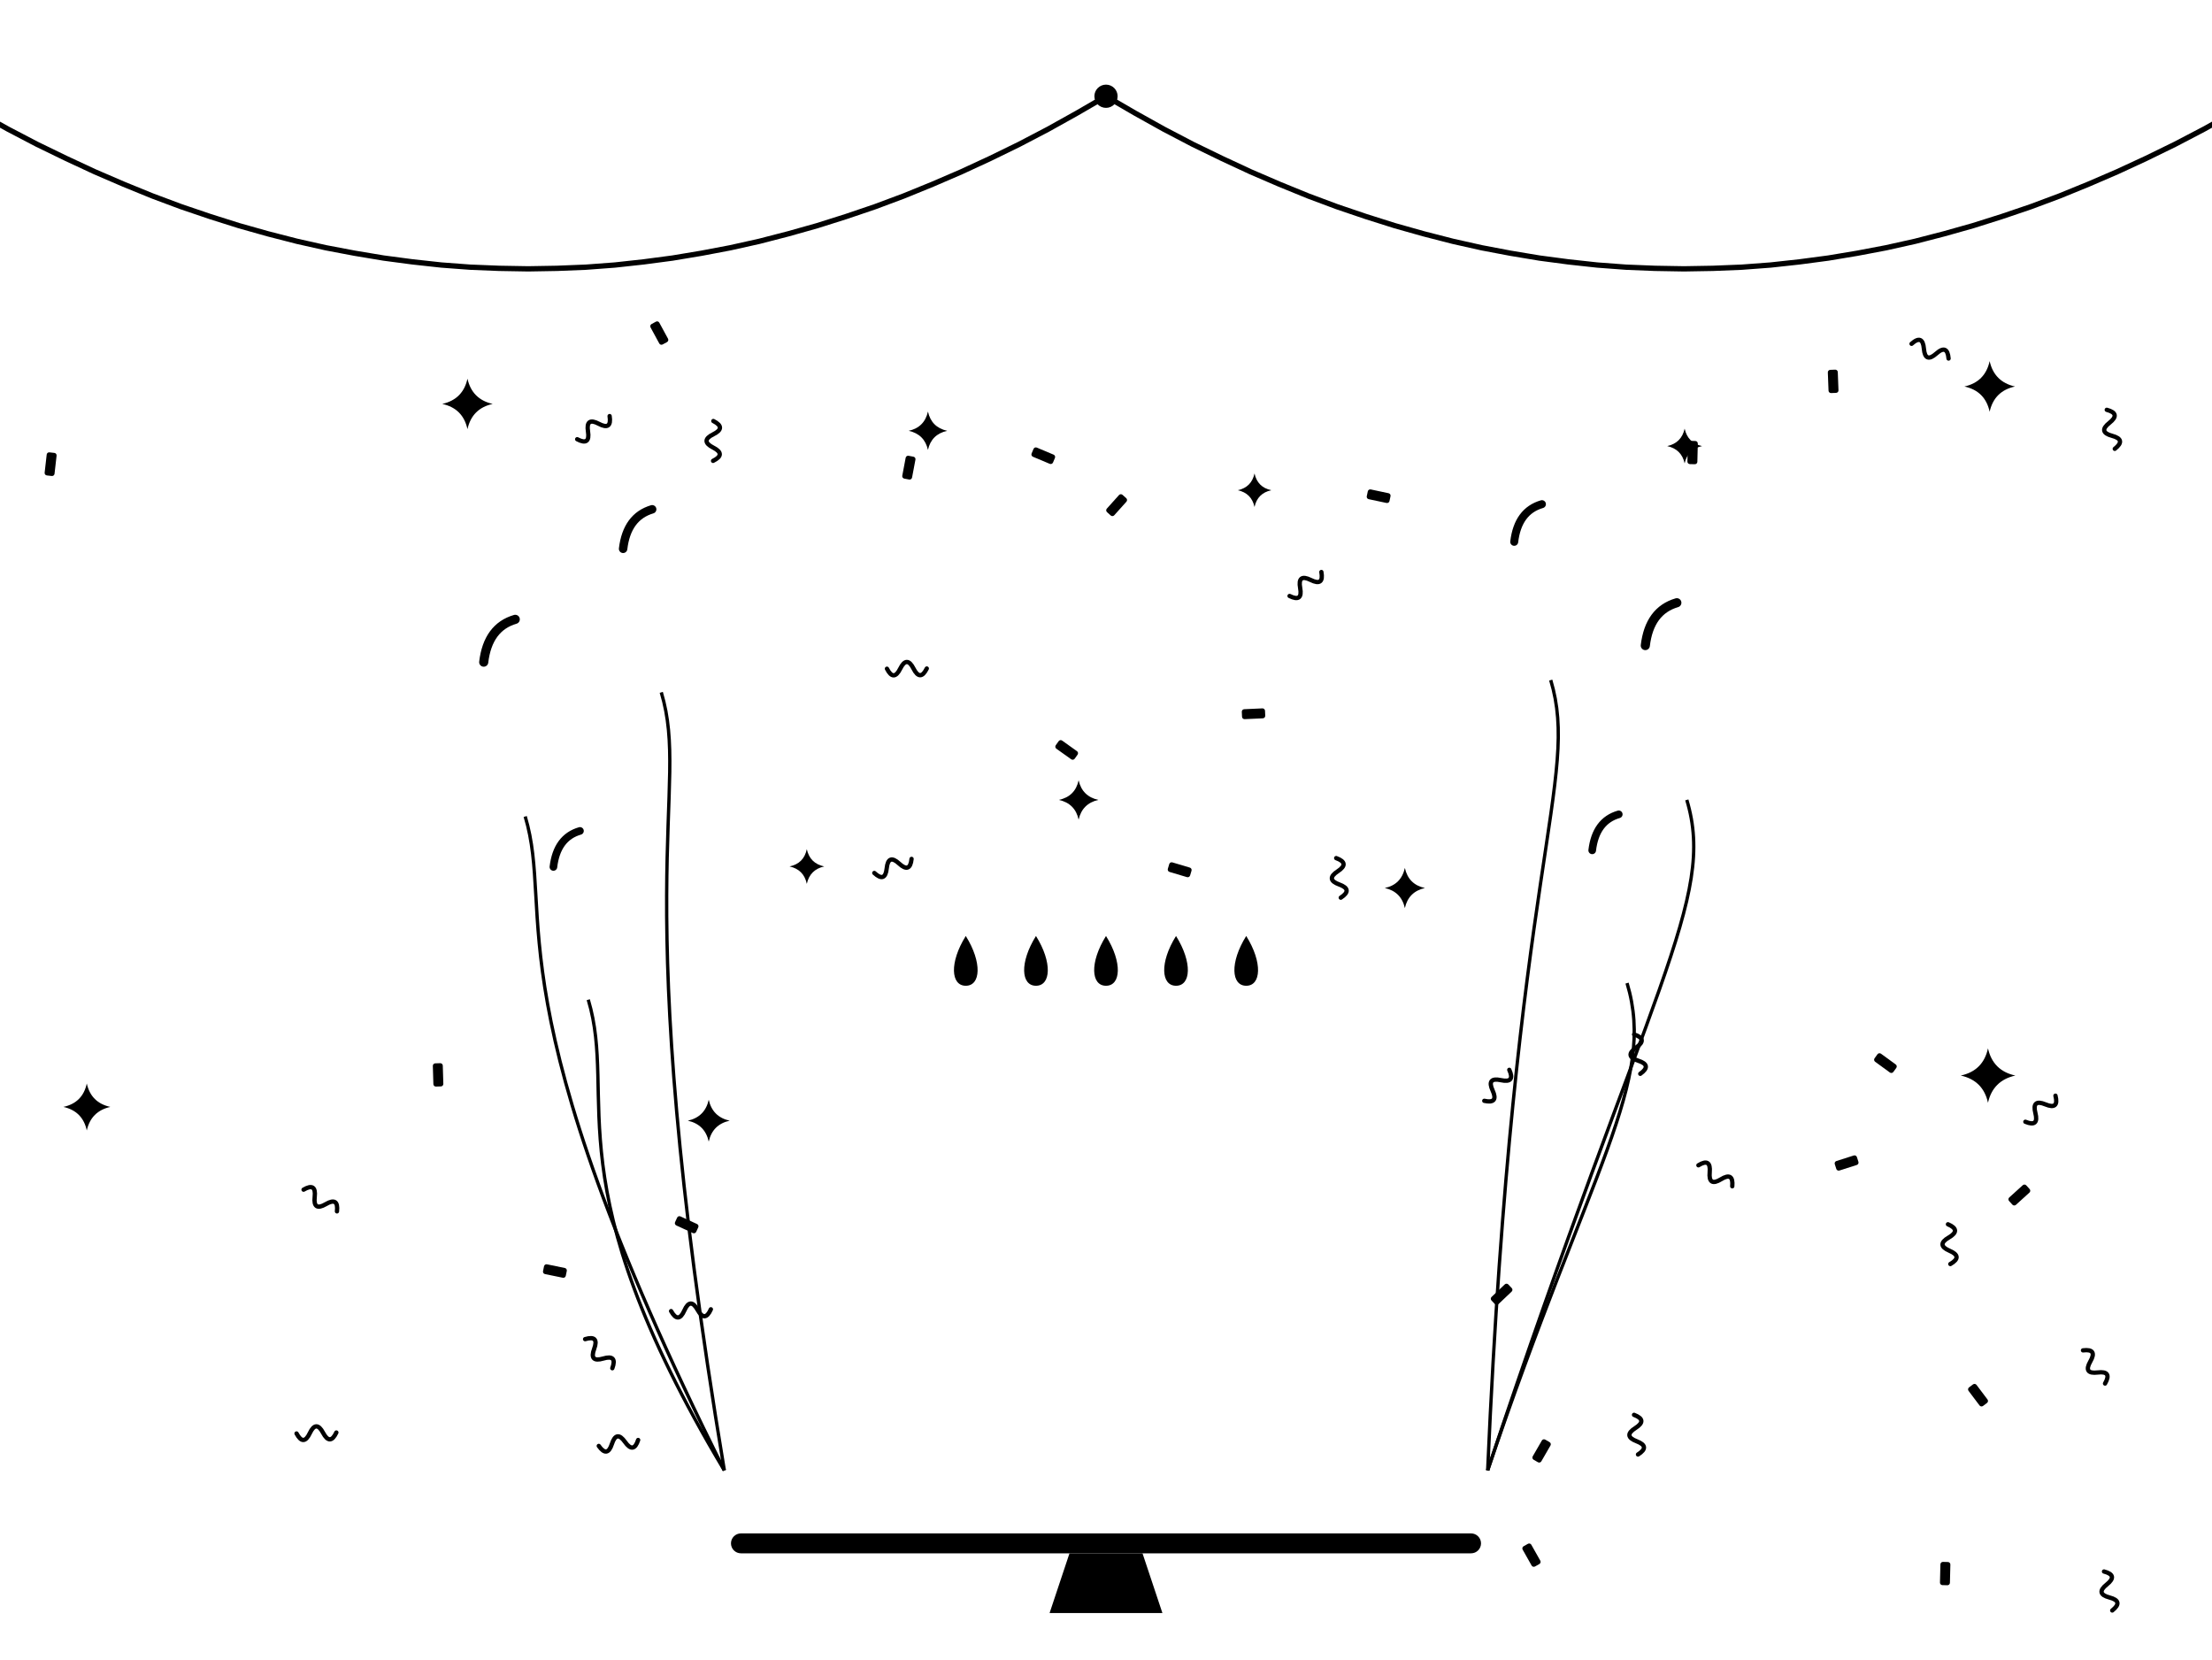
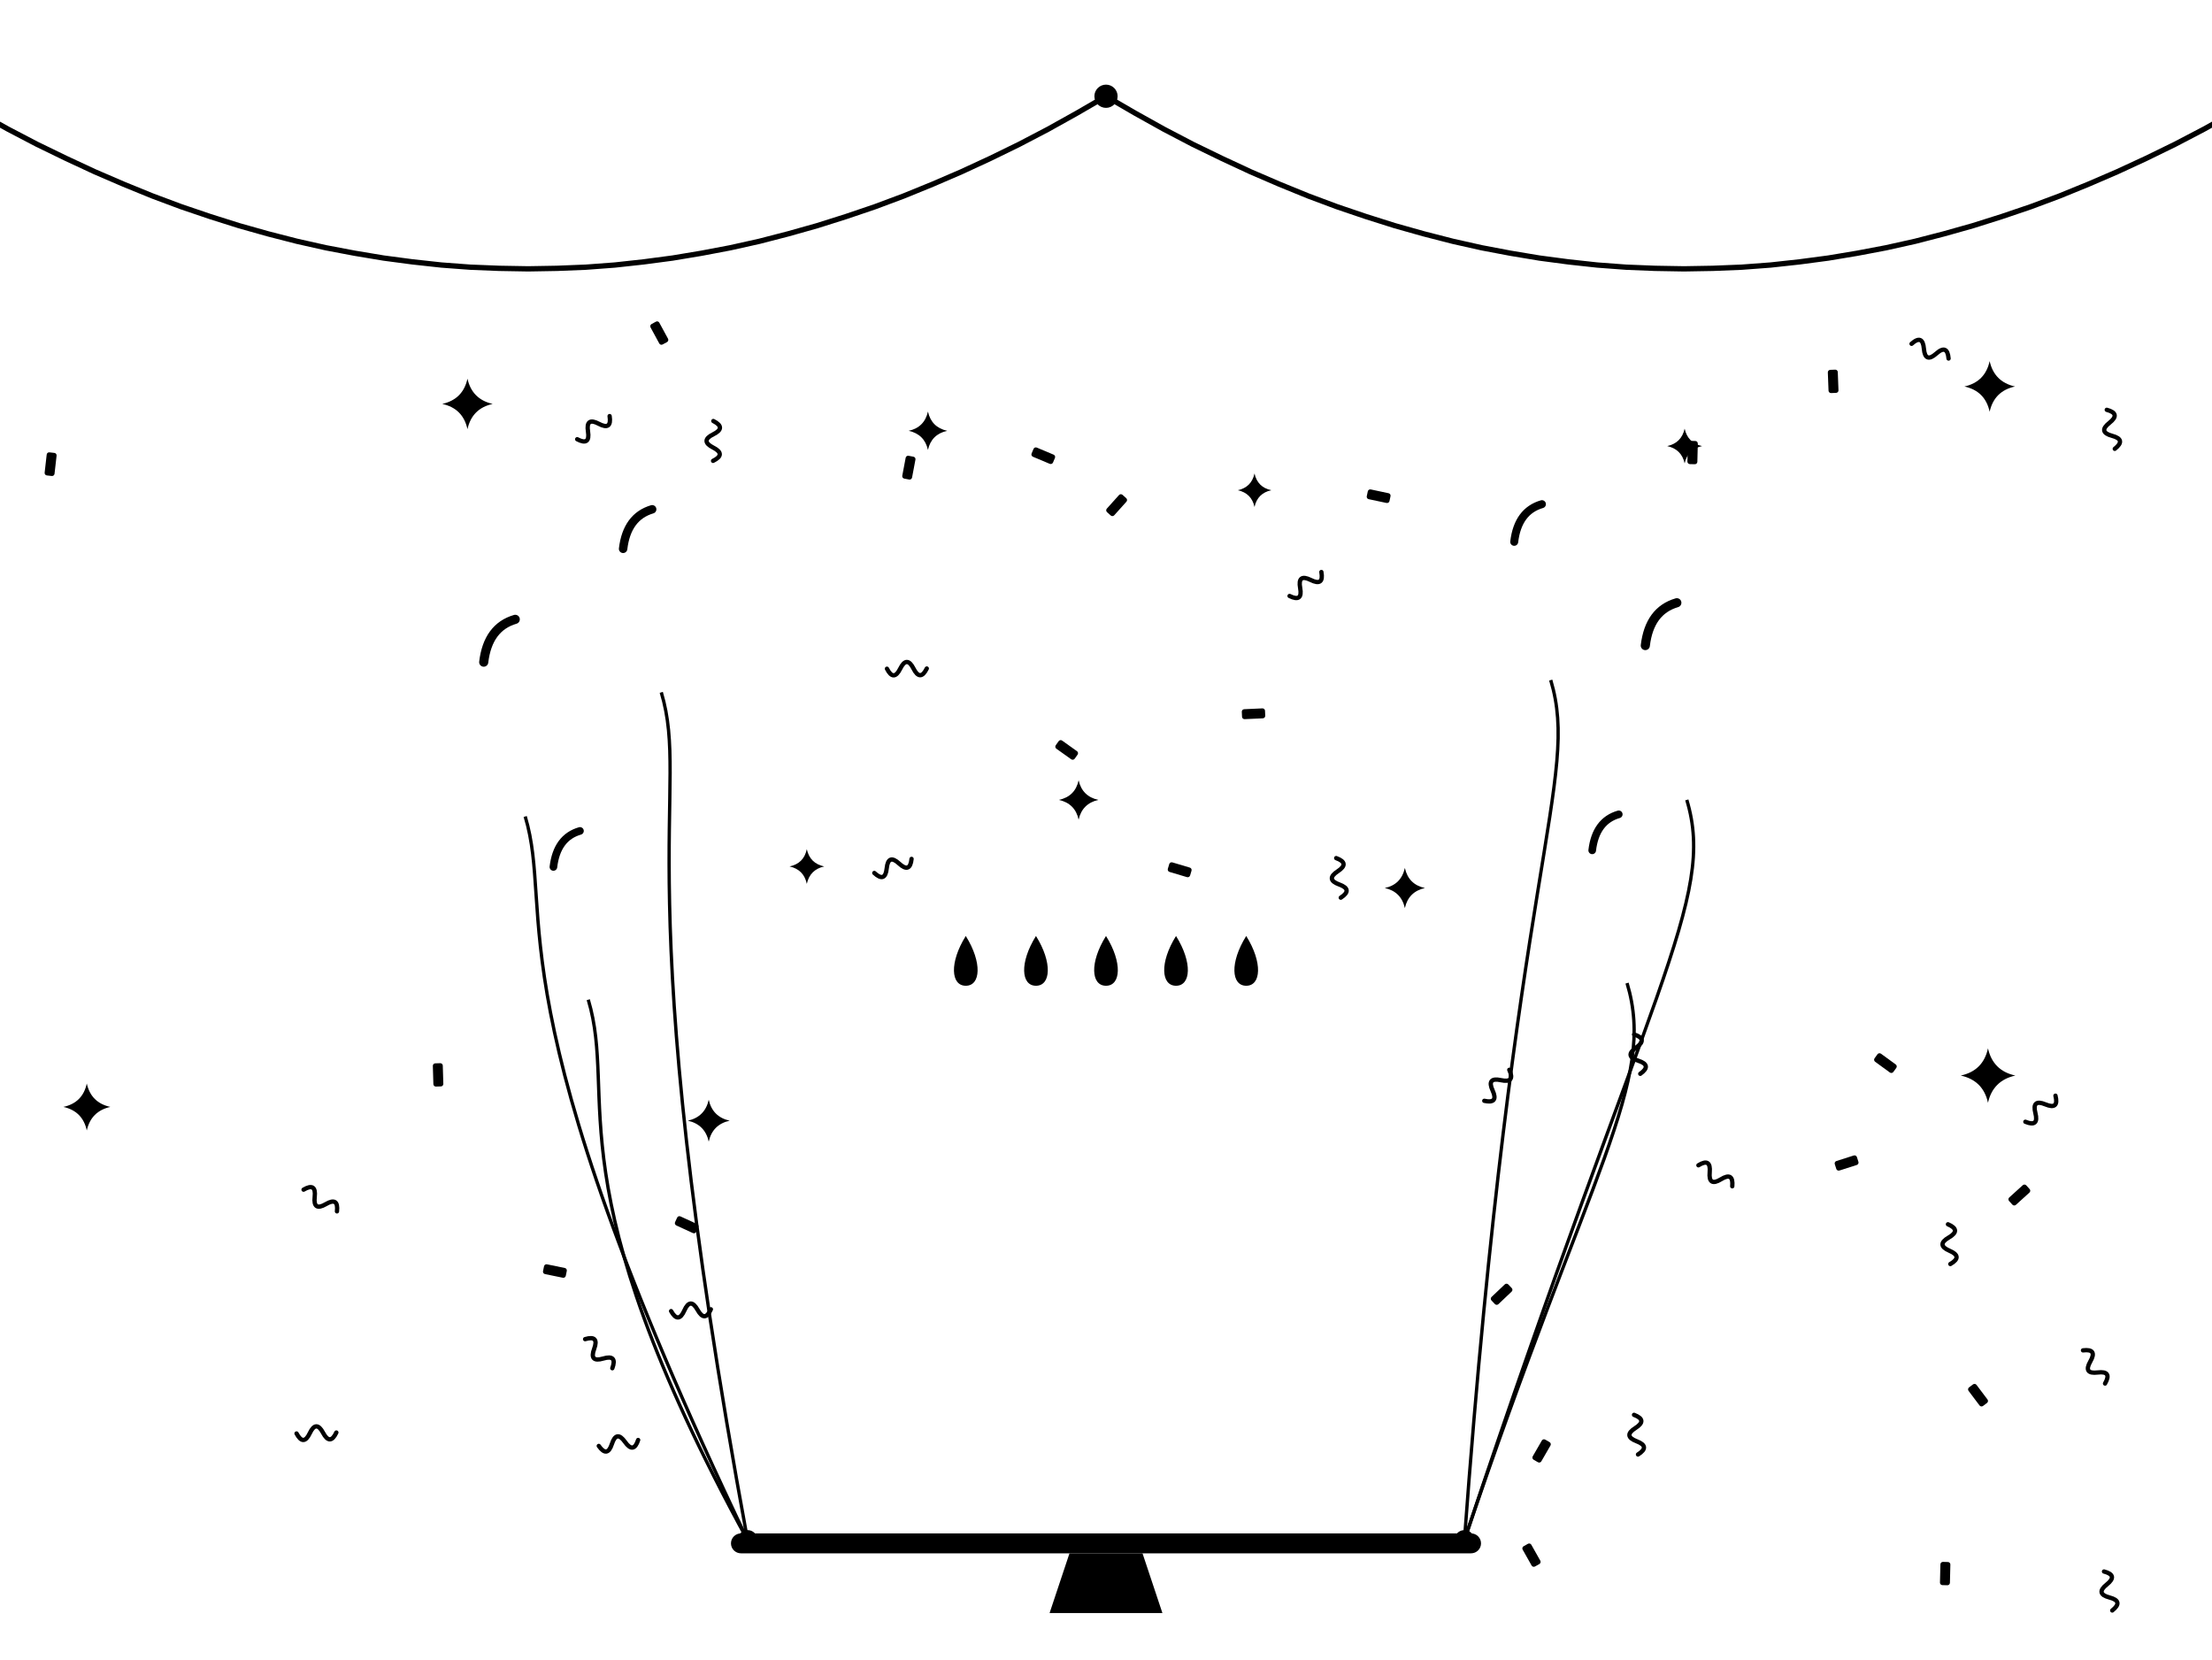
<svg xmlns="http://www.w3.org/2000/svg" viewBox="0 0 1333 1000" width="1333" height="1000">
  <path d="M-30 58L-12.6 68.1L4.8 77.8L22.2 86.9L39.7 95.4L57.1 103.5L74.5 111L91.9 118.1L109.3 124.6L126.7 130.5L144.1 136L161.5 140.9L179 145.4L196.4 149.3L213.8 152.6L231.2 155.5L248.6 157.8L266 159.7L283.4 161L300.8 161.7L318.3 162L335.7 161.7L353.1 161L370.5 159.7L387.9 157.8L405.3 155.5L422.7 152.6L440.1 149.3L457.6 145.4L475 140.9L492.4 136L509.8 130.5L527.2 124.6L544.6 118.1L562 111L579.4 103.5L596.9 95.4L614.3 86.9L631.7 77.8L649.1 68.1L666.5 58" fill="none" stroke="#000" stroke-width="3.2" stroke-linecap="round" />
  <path d="M666.5 58L683.9 68.1L701.3 77.8L718.7 86.9L736.2 95.4L753.6 103.5L771 111L788.4 118.1L805.8 124.6L823.2 130.5L840.6 136L858 140.9L875.5 145.4L892.9 149.3L910.3 152.6L927.7 155.5L945.1 157.8L962.5 159.7L979.9 161L997.3 161.7L1014.8 162L1032.2 161.7L1049.6 161L1067 159.7L1084.4 157.8L1101.8 155.5L1119.2 152.6L1136.6 149.3L1154.1 145.4L1171.5 140.9L1188.9 136L1206.3 130.5L1223.7 124.6L1241.1 118.1L1258.5 111L1275.9 103.5L1293.4 95.4L1310.8 86.9L1328.2 77.8L1345.6 68.1L1363 58" fill="none" stroke="#000" stroke-width="3.2" stroke-linecap="round" />
  <circle cx="666.5" cy="58" r="7" fill="#000" />
  <rect x="440.5" y="924" width="452" height="12" rx="6" fill="#000" />
  <path d="M644.5 936L632.5 972L700.5 972L688.5 936Z" fill="#000" />
  <path d="M582 564C592 580 591 594 582 594C573 594 572 580 582 564Z" fill="#000" />
  <path d="M624.3 564C634.3 580 633.3 594 624.3 594C615.3 594 614.3 580 624.3 564Z" fill="#000" />
  <path d="M666.5 564C676.5 580 675.5 594 666.5 594C657.5 594 656.5 580 666.5 564Z" fill="#000" />
  <path d="M708.7 564C718.7 580 717.7 594 708.7 594C699.7 594 698.7 580 708.7 564Z" fill="#000" />
  <path d="M751 564C761 580 760 594 751 594C742 594 741 580 751 564Z" fill="#000" />
+   <circle cx="450.5" cy="928" r="6" fill="#000" />
  <path d="M291.5 399Q294 378 310.5 373.2" fill="none" stroke="#000" stroke-width="5.5" stroke-linecap="round" />
-   <path d="M316.5 492C334.5 552 294.5 602 436.5 886" fill="none" stroke="#000" stroke-width="2" />
+   <path d="M316.5 492C334.5 552 294.5 602 450.5 928" fill="none" stroke="#000" stroke-width="2" />
  <path d="M375.5 330.7Q377.8 311.4 393 306.9" fill="none" stroke="#000" stroke-width="5.1" stroke-linecap="round" />
-   <path d="M398.5 417.2C416.5 477.2 376.5 527.2 436.5 886" fill="none" stroke="#000" stroke-width="2" />
+   <path d="M398.5 417.2C416.5 477.2 376.5 527.2 450.5 928" fill="none" stroke="#000" stroke-width="2" />
  <path d="M333.5 522.4Q335.6 504.7 349.5 500.7" fill="none" stroke="#000" stroke-width="4.6" stroke-linecap="round" />
-   <path d="M354.5 602.4C372.5 662.4 332.5 712.4 436.5 886" fill="none" stroke="#000" stroke-width="2" />
+   <path d="M354.5 602.4C372.5 662.4 332.5 712.4 450.5 928" fill="none" stroke="#000" stroke-width="2" />
+   <circle cx="882.5" cy="928" r="6" fill="#000" />
  <path d="M991.5 389Q994 368 1010.5 363.2" fill="none" stroke="#000" stroke-width="5.5" stroke-linecap="round" />
-   <path d="M1016.5 482C1034.5 542 994.5 592 896.5 886" fill="none" stroke="#000" stroke-width="2" />
+   <path d="M1016.5 482C1034.5 542 994.5 592 882.5 928" fill="none" stroke="#000" stroke-width="2" />
  <path d="M912.5 326.5Q914.7 308 929.2 303.8" fill="none" stroke="#000" stroke-width="4.8" stroke-linecap="round" />
-   <path d="M934.5 409.8C952.5 469.8 912.5 519.8 896.5 886" fill="none" stroke="#000" stroke-width="2" />
+   <path d="M934.5 409.8C952.5 469.8 912.5 519.8 882.5 928" fill="none" stroke="#000" stroke-width="2" />
  <path d="M959.5 512.4Q961.6 494.7 975.5 490.7" fill="none" stroke="#000" stroke-width="4.6" stroke-linecap="round" />
-   <path d="M980.5 592.4C998.5 652.4 958.5 702.4 896.5 886" fill="none" stroke="#000" stroke-width="2" />
+   <path d="M980.5 592.4C998.5 652.4 958.5 702.4 882.5 928" fill="none" stroke="#000" stroke-width="2" />
  <rect x="635.8" y="448.9" width="14" height="6" rx="1.5" fill="#000" transform="rotate(35.5 642.8 451.9)" />
  <path d="M794.6 529q4 -8 8 0t8 0t8 0" fill="none" stroke="#000" stroke-width="2.6" stroke-linecap="round" transform="rotate(83.4 806.6 529)" />
  <rect x="540.7" y="278.8" width="14" height="6" rx="1.5" fill="#000" transform="rotate(100.7 547.7 281.8)" />
  <path d="M1217.6 668.1q4 -8 8 0t8 0t8 0" fill="none" stroke="#000" stroke-width="2.6" stroke-linecap="round" transform="rotate(139.1 1229.6 668.1)" />
  <rect x="1209.9" y="717.1" width="14" height="6" rx="1.5" fill="#000" transform="rotate(137.8 1216.9 720.1)" />
  <path d="M534.5 402.9q4 -8 8 0t8 0t8 0" fill="none" stroke="#000" stroke-width="2.6" stroke-linecap="round" transform="rotate(179.7 546.5 402.9)" />
  <rect x="257" y="644.7" width="14" height="6" rx="1.5" fill="#000" transform="rotate(88.3 264 647.7)" />
  <path d="M774.7 351.9q4 -8 8 0t8 0t8 0" fill="none" stroke="#000" stroke-width="2.6" stroke-linecap="round" transform="rotate(143 786.7 351.9)" />
  <rect x="1165.2" y="945.2" width="14" height="6" rx="1.5" fill="#000" transform="rotate(91.4 1172.2 948.2)" />
  <path d="M417.8 265.7q4 -8 8 0t8 0t8 0" fill="none" stroke="#000" stroke-width="2.6" stroke-linecap="round" transform="rotate(90.4 429.8 265.7)" />
  <rect x="665.9" y="301.4" width="14" height="6" rx="1.5" fill="#000" transform="rotate(131.9 672.9 304.4)" />
  <path d="M890 654q4 -8 8 0t8 0t8 0" fill="none" stroke="#000" stroke-width="2.6" stroke-linecap="round" transform="rotate(128.9 902 654)" />
  <rect x="1129.2" y="637.6" width="14" height="6" rx="1.5" fill="#000" transform="rotate(36.1 1136.2 640.6)" />
  <path d="M1021.7 708.5q4 -8 8 0t8 0t8 0" fill="none" stroke="#000" stroke-width="2.6" stroke-linecap="round" transform="rotate(31.8 1033.7 708.5)" />
  <rect x="897.9" y="776.9" width="14" height="6" rx="1.5" fill="#000" transform="rotate(136.5 904.9 779.9)" />
  <path d="M1162.6 749.7q4 -8 8 0t8 0t8 0" fill="none" stroke="#000" stroke-width="2.6" stroke-linecap="round" transform="rotate(86.6 1174.6 749.7)" />
  <rect x="915.9" y="934.1" width="14" height="6" rx="1.5" fill="#000" transform="rotate(60.6 922.9 937.1)" />
  <path d="M1151.1 211.6q4 -8 8 0t8 0t8 0" fill="none" stroke="#000" stroke-width="2.6" stroke-linecap="round" transform="rotate(21.7 1163.1 211.6)" />
  <rect x="1013" y="269.7" width="14" height="6" rx="1.5" fill="#000" transform="rotate(91.4 1020 272.7)" />
  <path d="M178.7 863.5q4 -8 8 0t8 0t8 0" fill="none" stroke="#000" stroke-width="2.6" stroke-linecap="round" transform="rotate(178.6 190.7 863.5)" />
  <rect x="390.3" y="197.7" width="14" height="6" rx="1.5" fill="#000" transform="rotate(61.5 397.3 200.7)" />
  <path d="M345.6 257.7q4 -8 8 0t8 0t8 0" fill="none" stroke="#000" stroke-width="2.6" stroke-linecap="round" transform="rotate(144.5 357.6 257.7)" />
  <rect x="406.8" y="735" width="14" height="6" rx="1.5" fill="#000" transform="rotate(24.7 413.8 738)" />
  <path d="M404.4 789.5q4 -8 8 0t8 0t8 0" fill="none" stroke="#000" stroke-width="2.6" stroke-linecap="round" transform="rotate(177.4 416.4 789.5)" />
  <rect x="23.5" y="276.7" width="14" height="6" rx="1.5" fill="#000" transform="rotate(96.5 30.5 279.7)" />
  <path d="M1260 258.7q4 -8 8 0t8 0t8 0" fill="none" stroke="#000" stroke-width="2.6" stroke-linecap="round" transform="rotate(78.4 1272 258.7)" />
  <rect x="1097.7" y="226.8" width="14" height="6" rx="1.5" fill="#000" transform="rotate(87.8 1104.7 229.8)" />
  <path d="M526.1 521.8q4 -8 8 0t8 0t8 0" fill="none" stroke="#000" stroke-width="2.6" stroke-linecap="round" transform="rotate(159.3 538.1 521.8)" />
  <rect x="703.9" y="521.1" width="14" height="6" rx="1.5" fill="#000" transform="rotate(16.6 710.9 524.1)" />
  <path d="M973.9 864.5q4 -8 8 0t8 0t8 0" fill="none" stroke="#000" stroke-width="2.6" stroke-linecap="round" transform="rotate(84.3 985.9 864.5)" />
  <rect x="621.7" y="271.6" width="14" height="6" rx="1.5" fill="#000" transform="rotate(22.8 628.7 274.6)" />
  <path d="M181 723.4q4 -8 8 0t8 0t8 0" fill="none" stroke="#000" stroke-width="2.6" stroke-linecap="round" transform="rotate(33 193 723.4)" />
  <rect x="1105.8" y="697.8" width="14" height="6" rx="1.5" fill="#000" transform="rotate(162.3 1112.8 700.8)" />
  <path d="M360.7 869.5q4 -8 8 0t8 0t8 0" fill="none" stroke="#000" stroke-width="2.6" stroke-linecap="round" transform="rotate(171.4 372.7 869.5)" />
  <rect x="823.8" y="296" width="14" height="6" rx="1.5" fill="#000" transform="rotate(12 830.8 299)" />
  <path d="M1258.4 958.7q4 -8 8 0t8 0t8 0" fill="none" stroke="#000" stroke-width="2.6" stroke-linecap="round" transform="rotate(78.1 1270.4 958.7)" />
  <rect x="327.4" y="762.9" width="14" height="6" rx="1.5" fill="#000" transform="rotate(11.6 334.4 765.9)" />
  <path d="M1249.9 823.7q4 -8 8 0t8 0t8 0" fill="none" stroke="#000" stroke-width="2.6" stroke-linecap="round" transform="rotate(56.4 1261.9 823.7)" />
  <rect x="748.4" y="427.1" width="14" height="6" rx="1.5" fill="#000" transform="rotate(177.4 755.4 430.1)" />
  <path d="M348.8 815.7q4 -8 8 0t8 0t8 0" fill="none" stroke="#000" stroke-width="2.6" stroke-linecap="round" transform="rotate(46.9 360.8 815.7)" />
  <rect x="1185" y="837.7" width="14" height="6" rx="1.5" fill="#000" transform="rotate(53 1192 840.7)" />
  <path d="M974.6 635.2q4 -8 8 0t8 0t8 0" fill="none" stroke="#000" stroke-width="2.6" stroke-linecap="round" transform="rotate(81.1 986.6 635.2)" />
  <rect x="922" y="871.3" width="14" height="6" rx="1.5" fill="#000" transform="rotate(120 929 874.3)" />
  <path d="M559.2 248Q561.3 257.5 570.8 259.6Q561.3 261.7 559.2 271.1Q557.1 261.7 547.6 259.6Q557.1 257.5 559.2 248Z" fill="#000" />
  <path d="M486.2 511.7Q488.1 520.3 496.7 522.1Q488.1 524 486.2 532.6Q484.4 524 475.8 522.1Q484.4 520.3 486.2 511.7Z" fill="#000" />
  <path d="M1015.2 258.3Q1017.1 266.9 1025.7 268.8Q1017.1 270.7 1015.2 279.2Q1013.3 270.7 1004.7 268.8Q1013.3 266.9 1015.2 258.3Z" fill="#000" />
  <path d="M846.6 523Q848.8 533 858.7 535.1Q848.8 537.3 846.6 547.2Q844.4 537.3 834.5 535.1Q844.4 533 846.6 523Z" fill="#000" />
  <path d="M52.3 652.9Q54.9 664.5 66.5 667Q54.9 669.6 52.3 681.2Q49.8 669.6 38.2 667Q49.8 664.5 52.3 652.9Z" fill="#000" />
  <path d="M281.7 228.2Q284.5 240.6 296.9 243.4Q284.5 246.1 281.7 258.6Q279 246.1 266.5 243.4Q279 240.6 281.7 228.2Z" fill="#000" />
  <path d="M650 470.2Q652.2 479.9 661.9 482Q652.2 484.2 650 493.9Q647.9 484.2 638.1 482Q647.9 479.9 650 470.2Z" fill="#000" />
  <path d="M756 285.3Q757.8 293.6 766.1 295.4Q757.8 297.2 756 305.5Q754.2 297.2 745.9 295.4Q754.2 293.6 756 285.3Z" fill="#000" />
  <path d="M1198 631.7Q1201 645.2 1214.5 648.1Q1201 651.1 1198 664.5Q1195.1 651.1 1181.6 648.1Q1195.1 645.2 1198 631.7Z" fill="#000" />
  <path d="M427.1 662.7Q429.4 673 439.7 675.3Q429.4 677.6 427.1 687.9Q424.8 677.6 414.5 675.3Q424.8 673 427.1 662.7Z" fill="#000" />
  <path d="M1199 217.6Q1201.8 230.1 1214.3 232.9Q1201.8 235.6 1199 248.1Q1196.3 235.6 1183.8 232.9Q1196.3 230.1 1199 217.6Z" fill="#000" />
</svg>
